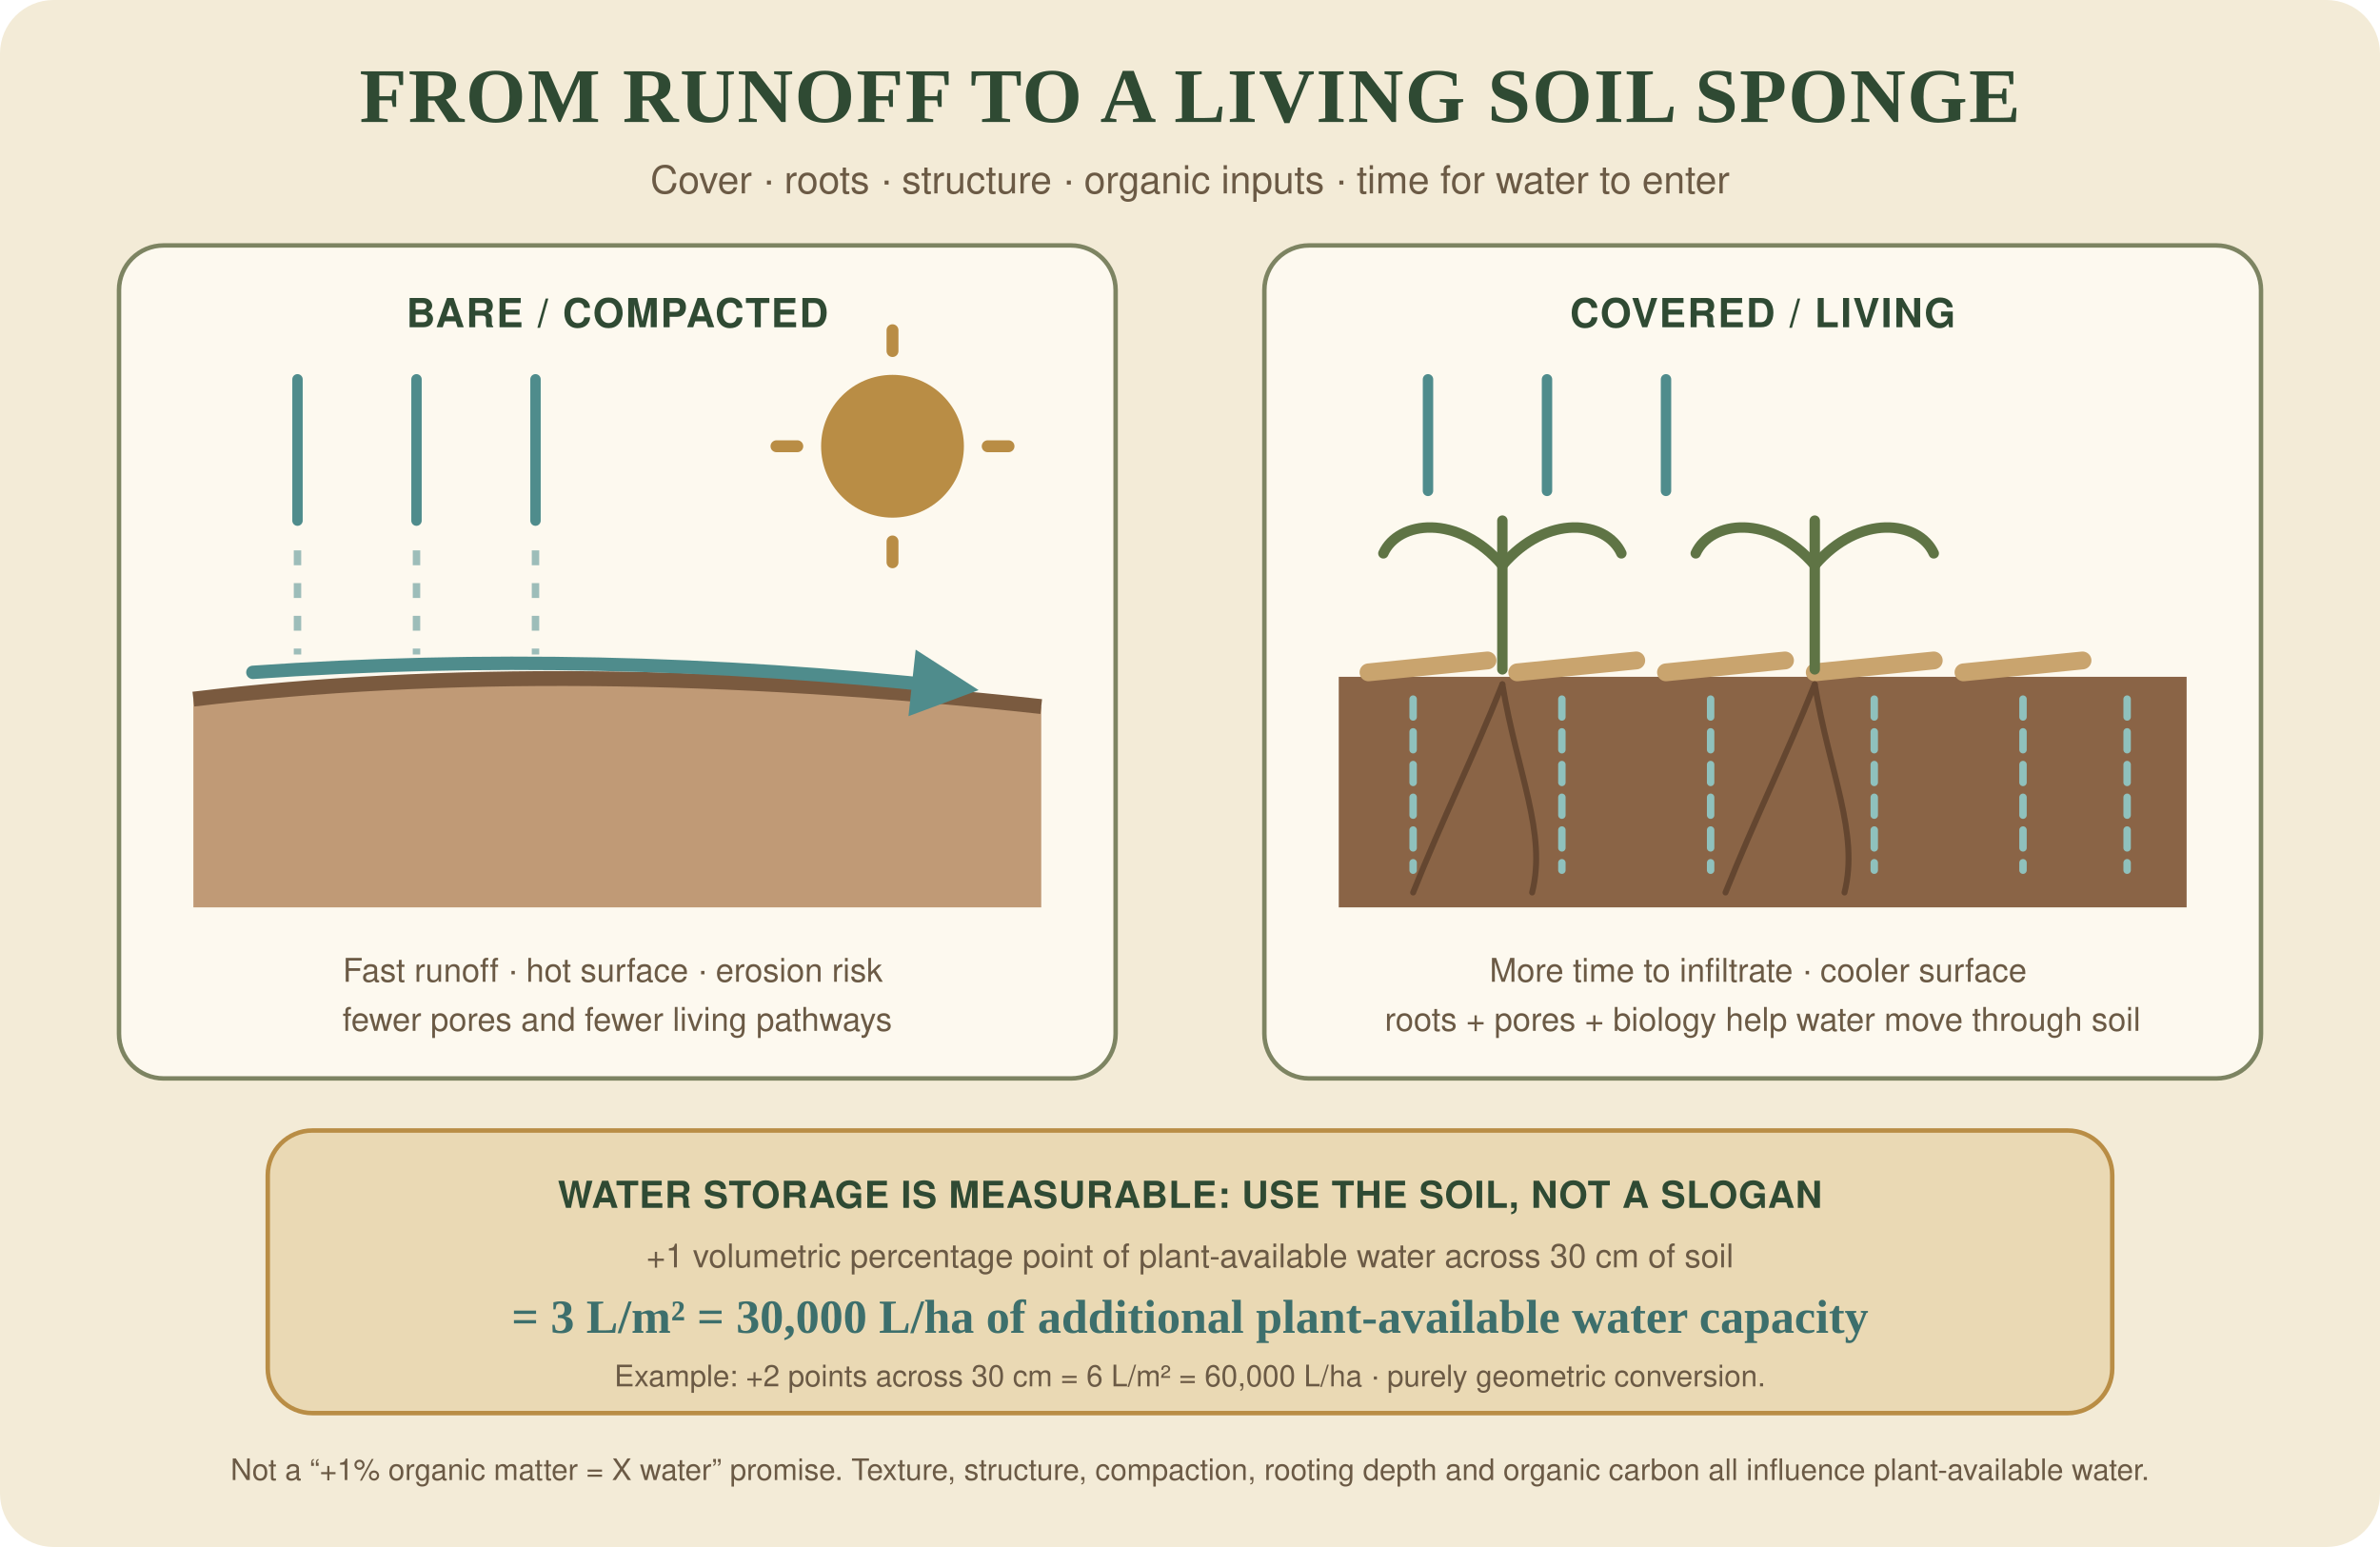
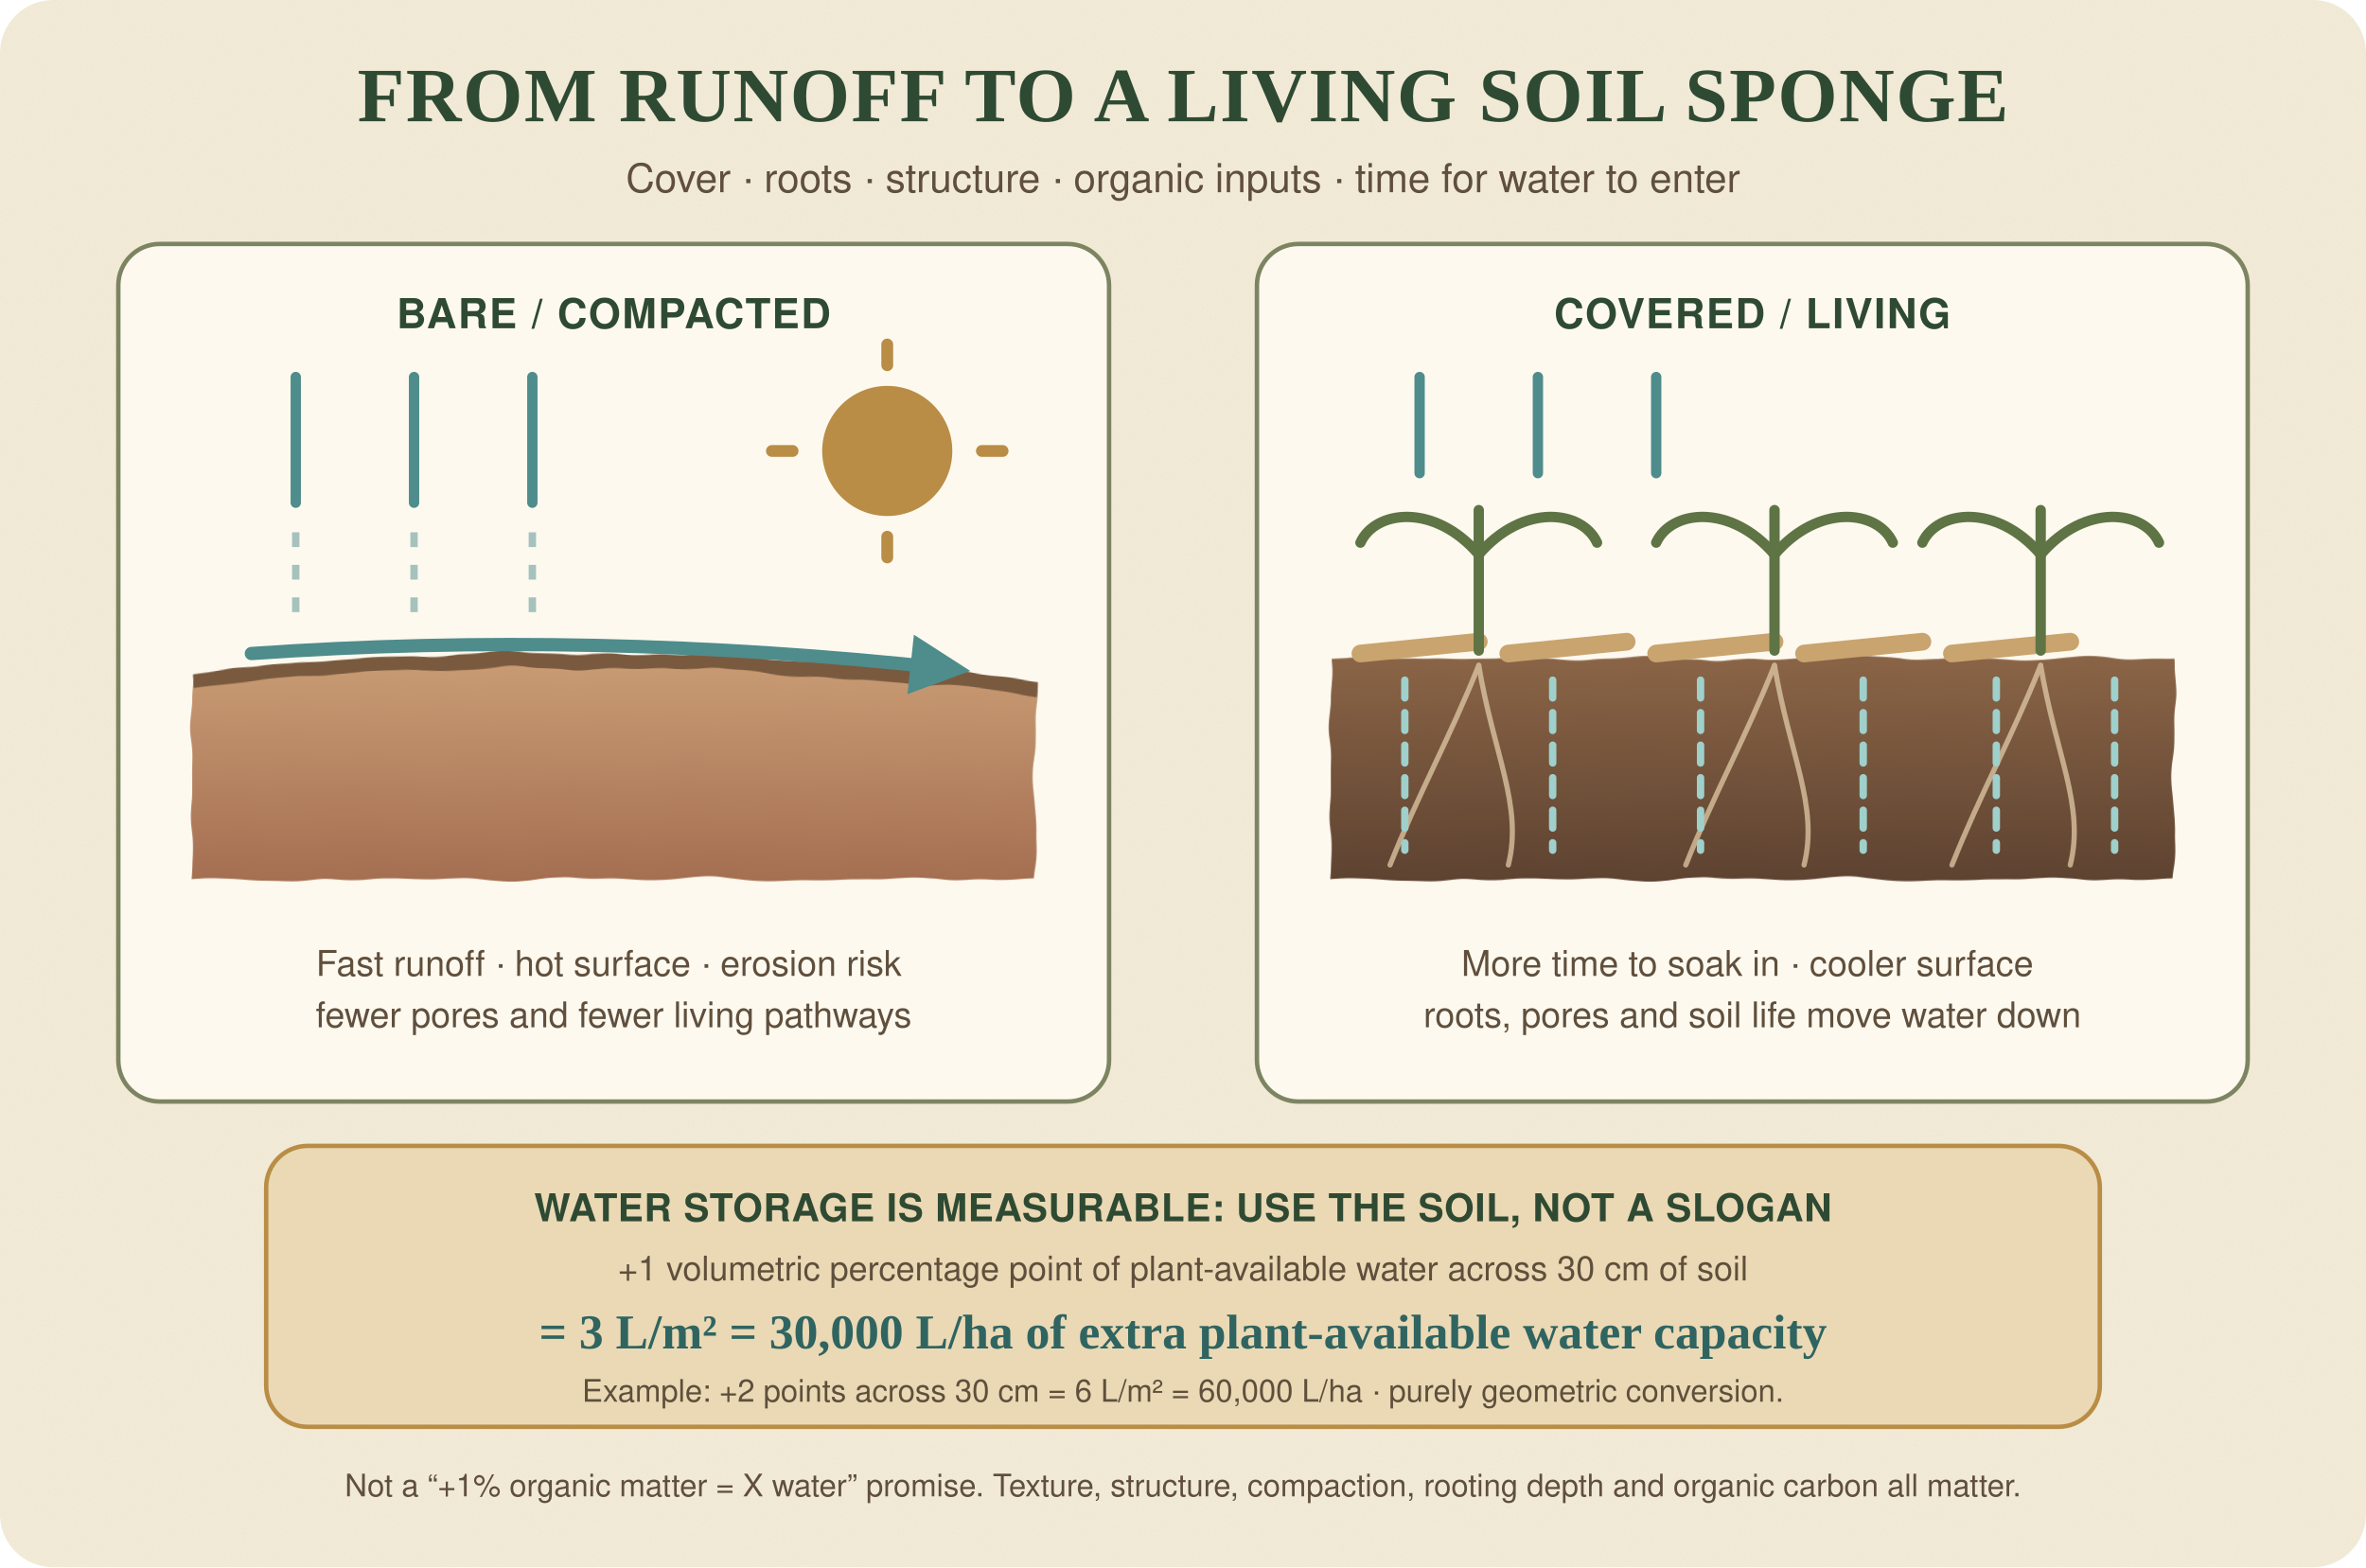
- <svg xmlns="http://www.w3.org/2000/svg" viewBox="0 0 1600 1040" width="1600" height="1040" role="img" aria-labelledby="t d">
-   <rect width="1600" height="1040" rx="36" fill="#f3ebd7" />
-   <text x="800" y="82" font-family="Georgia,'Times New Roman',serif" font-size="52" font-weight="700" fill="#2f4a33" text-anchor="middle" letter-spacing="1">
-     <tspan x="800" dy="0.0">FROM RUNOFF TO A LIVING SOIL SPONGE</tspan>
-   </text>
-   <text x="800" y="130" font-family="'Source Sans 3','Segoe UI',Helvetica,Arial,sans-serif" font-size="26" font-weight="400" fill="#6b5a45" text-anchor="middle" letter-spacing="0">
-     <tspan x="800" dy="0.0">Cover · roots · structure · organic inputs · time for water to enter</tspan>
-   </text>
-   <rect x="80" y="165" width="670" height="560" rx="30" fill="#fdf9ef" stroke="#7d8462" stroke-width="3" />
-   <text x="415" y="220" font-family="'Source Sans 3','Segoe UI',Helvetica,Arial,sans-serif" font-size="27" font-weight="700" fill="#2f4a33" text-anchor="middle" letter-spacing="1">
-     <tspan x="415" dy="0.0">BARE / COMPACTED</tspan>
-   </text>
-   <rect x="850" y="165" width="670" height="560" rx="30" fill="#fdf9ef" stroke="#7d8462" stroke-width="3" />
-   <text x="1185" y="220" font-family="'Source Sans 3','Segoe UI',Helvetica,Arial,sans-serif" font-size="27" font-weight="700" fill="#2f4a33" text-anchor="middle" letter-spacing="1">
-     <tspan x="1185" dy="0.0">COVERED / LIVING</tspan>
-   </text>
-   <path d="M200 255 V350" stroke="#4f8c8c" stroke-width="7" stroke-linecap="round" />
-   <path d="M200 370 V440" stroke="#4f8c8c" stroke-width="5" stroke-dasharray="10 12" opacity=".55" />
-   <path d="M280 255 V350" stroke="#4f8c8c" stroke-width="7" stroke-linecap="round" />
-   <path d="M280 370 V440" stroke="#4f8c8c" stroke-width="5" stroke-dasharray="10 12" opacity=".55" />
-   <path d="M360 255 V350" stroke="#4f8c8c" stroke-width="7" stroke-linecap="round" />
-   <path d="M360 370 V440" stroke="#4f8c8c" stroke-width="5" stroke-dasharray="10 12" opacity=".55" />
-   <g stroke="#b98d45" stroke-width="8" stroke-linecap="round">
-     <circle cx="600" cy="300" r="48" fill="#b98d45" stroke="none" />
-     <path d="M600 222V236M600 364V378M522 300H536M664 300H678" />
-   </g>
-   <path d="M130 470 Q380 440 700 475 L700 610 L130 610Z" fill="#c09a76" />
-   <path d="M130 470 Q380 440 700 475" stroke="#7a5a3f" stroke-width="10" fill="none" />
-   <path d="M170 452 Q400 436 640 462" stroke="#4f8c8c" stroke-width="9" fill="none" stroke-linecap="round" marker-end="url(#aw)" />
+ <svg xmlns="http://www.w3.org/2000/svg" viewBox="0 0 1600 1060" width="1600" height="1060" role="img" aria-labelledby="t d">
  <defs>
-     <marker id="aw" viewBox="0 0 10 10" refX="6" refY="5" markerWidth="5" markerHeight="5" orient="auto">
+     <filter id="rough" x="-5%" y="-5%" width="110%" height="110%">
+       <feTurbulence type="fractalNoise" baseFrequency=".022" numOctaves="2" seed="4" />
+       <feDisplacementMap in="SourceGraphic" scale="7" />
+     </filter>
+     <filter id="wash" x="-10%" y="-10%" width="120%" height="120%">
+       <feTurbulence type="fractalNoise" baseFrequency=".012 .03" numOctaves="3" seed="11" result="n" />
+       <feDisplacementMap in="SourceGraphic" in2="n" scale="14" result="d" />
+       <feGaussianBlur in="d" stdDeviation=".6" />
+     </filter>
+     <filter id="grain">
+       <feTurbulence type="fractalNoise" baseFrequency=".9" numOctaves="1" seed="3" />
+       <feColorMatrix type="saturate" values="0" />
+       <feComponentTransfer>
+         <feFuncA type="table" tableValues="0 .07" />
+       </feComponentTransfer>
+       <feComposite in2="SourceGraphic" operator="in" />
+     </filter>
+     <marker id="ah" viewBox="0 0 10 10" refX="7" refY="5" markerWidth="6" markerHeight="6" orient="auto">
+       <path d="M0 0L10 5L0 10z" fill="#b98d45" />
+     </marker>
+     <marker id="aw" viewBox="0 0 10 10" refX="6" refY="5" markerWidth="4.5" markerHeight="4.5" orient="auto">
      <path d="M0 0L10 5L0 10z" fill="#4f8c8c" />
    </marker>
+     <linearGradient id="skyA" x2="0" y2="1">
+       <stop stop-color="#f6e7cf" />
+       <stop offset="1" stop-color="#f1dcc0" />
+     </linearGradient>
+     <linearGradient id="skyB" x2="0" y2="1">
+       <stop stop-color="#eef0df" />
+       <stop offset="1" stop-color="#e3ead6" />
+     </linearGradient>
+     <linearGradient id="soilA" x2="0" y2="1">
+       <stop stop-color="#c99c74" />
+       <stop offset="1" stop-color="#a56f52" />
+     </linearGradient>
+     <linearGradient id="soilB" x2="0" y2="1">
+       <stop stop-color="#8a6446" />
+       <stop offset="1" stop-color="#5e4331" />
+     </linearGradient>
  </defs>
-   <text x="415" y="660" font-family="'Source Sans 3','Segoe UI',Helvetica,Arial,sans-serif" font-size="22" font-weight="400" fill="#6b5a45" text-anchor="middle" letter-spacing="0">
-     <tspan x="415" dy="0.0">Fast runoff · hot surface · erosion risk</tspan>
-     <tspan x="415" dy="33.0">fewer pores and fewer living pathways</tspan>
+   <rect width="1600" height="1060" rx="36" fill="#f3ebd7" />
+   <rect width="1600" height="1060" rx="36" fill="#f3ebd7" filter="url(#grain)" />
+   <text x="800" y="82" font-family="Georgia,'Times New Roman',serif" font-size="52" font-weight="700" fill="#2f4a33" text-anchor="middle" letter-spacing="1">
+     <tspan x="800" dy="0">FROM RUNOFF TO A LIVING SOIL SPONGE</tspan>
  </text>
-   <path d="M960 255 V330" stroke="#4f8c8c" stroke-width="7" stroke-linecap="round" />
-   <path d="M1040 255 V330" stroke="#4f8c8c" stroke-width="7" stroke-linecap="round" />
-   <path d="M1120 255 V330" stroke="#4f8c8c" stroke-width="7" stroke-linecap="round" />
-   <path d="M900 455 L1470 455 L1470 610 L900 610Z" fill="#8a6446" />
-   <path d="M920 452 l80 -8" stroke="#c9a46e" stroke-width="12" stroke-linecap="round" />
-   <path d="M1020 452 l80 -8" stroke="#c9a46e" stroke-width="12" stroke-linecap="round" />
-   <path d="M1120 452 l80 -8" stroke="#c9a46e" stroke-width="12" stroke-linecap="round" />
-   <path d="M1220 452 l80 -8" stroke="#c9a46e" stroke-width="12" stroke-linecap="round" />
-   <path d="M1320 452 l80 -8" stroke="#c9a46e" stroke-width="12" stroke-linecap="round" />
-   <g fill="none" stroke="#5f7445" stroke-width="7" stroke-linecap="round">
-     <path d="M1010 450 V350" />
-     <path d="M1010 380 C980 345 940 350 930 372" />
-     <path d="M1010 380 C1040 345 1080 350 1090 372" />
+   <text x="800" y="130" font-family="'Source Sans 3','Segoe UI',Helvetica,Arial,sans-serif" font-size="27" font-weight="400" fill="#5f4f3c" text-anchor="middle" letter-spacing="0">
+     <tspan x="800" dy="0">Cover · roots · structure · organic inputs · time for water to enter</tspan>
+   </text>
+   <rect x="80" y="165" width="670" height="580" rx="28" fill="#fdf9ef" stroke="#7d8462" stroke-width="3" />
+   <text x="415" y="222" font-family="'Source Sans 3','Segoe UI',Helvetica,Arial,sans-serif" font-size="28" font-weight="700" fill="#2f4a33" text-anchor="middle" letter-spacing="1">
+     <tspan x="415" dy="0">BARE / COMPACTED</tspan>
+   </text>
+   <g transform="translate(130 245)">
+     <path d="M70 10 V95" stroke="#4f8c8c" stroke-width="7" stroke-linecap="round" />
+     <path d="M70 115 V175" stroke="#4f8c8c" stroke-width="5" stroke-dasharray="10 12" opacity=".5" />
+     <path d="M150 10 V95" stroke="#4f8c8c" stroke-width="7" stroke-linecap="round" />
+     <path d="M150 115 V175" stroke="#4f8c8c" stroke-width="5" stroke-dasharray="10 12" opacity=".5" />
+     <path d="M230 10 V95" stroke="#4f8c8c" stroke-width="7" stroke-linecap="round" />
+     <path d="M230 115 V175" stroke="#4f8c8c" stroke-width="5" stroke-dasharray="10 12" opacity=".5" />
+     <g stroke="#b98d45" stroke-width="8" stroke-linecap="round">
+       <circle cx="470" cy="60" r="44" fill="#b98d45" stroke="none" />
+       <path d="M470 -12V2M470 118V132M392 60H406M534 60H548" />
+     </g>
+     <g filter="url(#rough)">
+       <path d="M0 215 Q250 185 570 220 L570 350 L0 350Z" fill="url(#soilA)" />
+       <path d="M0 215 Q250 185 570 220" stroke="#7a5a3f" stroke-width="10" fill="none" />
+     </g>
+     <path d="M40 197 Q270 181 510 207" stroke="#4f8c8c" stroke-width="9" fill="none" stroke-linecap="round" marker-end="url(#aw)" />
  </g>
-   <g fill="none" stroke="#5a3f2a" stroke-width="4" stroke-linecap="round" opacity=".8">
-     <path d="M1010 460 C990 510 970 550 950 600" />
-     <path d="M1010 460 C1020 520 1040 560 1030 600" />
+   <text x="415" y="660" font-family="'Source Sans 3','Segoe UI',Helvetica,Arial,sans-serif" font-size="24" font-weight="400" fill="#5f4f3c" text-anchor="middle" letter-spacing="0">
+     <tspan x="415" dy="0">Fast runoff · hot surface · erosion risk</tspan>
+     <tspan x="415" dy="34.8">fewer pores and fewer living pathways</tspan>
+   </text>
+   <rect x="850" y="165" width="670" height="580" rx="28" fill="#fdf9ef" stroke="#7d8462" stroke-width="3" />
+   <text x="1185" y="222" font-family="'Source Sans 3','Segoe UI',Helvetica,Arial,sans-serif" font-size="28" font-weight="700" fill="#2f4a33" text-anchor="middle" letter-spacing="1">
+     <tspan x="1185" dy="0">COVERED / LIVING</tspan>
+   </text>
+   <g transform="translate(900 245)">
+     <path d="M60 10 V75" stroke="#4f8c8c" stroke-width="7" stroke-linecap="round" />
+     <path d="M140 10 V75" stroke="#4f8c8c" stroke-width="7" stroke-linecap="round" />
+     <path d="M220 10 V75" stroke="#4f8c8c" stroke-width="7" stroke-linecap="round" />
+     <g filter="url(#rough)">
+       <path d="M0 200 L570 200 L570 350 L0 350Z" fill="url(#soilB)" />
+     </g>
+     <path d="M20 197 l80 -8" stroke="#c9a46e" stroke-width="12" stroke-linecap="round" />
+     <path d="M120 197 l80 -8" stroke="#c9a46e" stroke-width="12" stroke-linecap="round" />
+     <path d="M220 197 l80 -8" stroke="#c9a46e" stroke-width="12" stroke-linecap="round" />
+     <path d="M320 197 l80 -8" stroke="#c9a46e" stroke-width="12" stroke-linecap="round" />
+     <path d="M420 197 l80 -8" stroke="#c9a46e" stroke-width="12" stroke-linecap="round" />
+     <g fill="none" stroke="#5f7445" stroke-width="7" stroke-linecap="round">
+       <path d="M100 195 V100" />
+       <path d="M100 130 C70 95 30 100 20 122" />
+       <path d="M100 130 C130 95 170 100 180 122" />
+     </g>
+     <g fill="none" stroke="#e0c9a6" stroke-width="3.5" stroke-linecap="round" opacity=".75">
+       <path d="M100 205 C80 255 60 290 40 340" />
+       <path d="M100 205 C110 265 130 300 120 340" />
+     </g>
+     <g fill="none" stroke="#5f7445" stroke-width="7" stroke-linecap="round">
+       <path d="M300 195 V100" />
+       <path d="M300 130 C270 95 230 100 220 122" />
+       <path d="M300 130 C330 95 370 100 380 122" />
+     </g>
+     <g fill="none" stroke="#e0c9a6" stroke-width="3.5" stroke-linecap="round" opacity=".75">
+       <path d="M300 205 C280 255 260 290 240 340" />
+       <path d="M300 205 C310 265 330 300 320 340" />
+     </g>
+     <g fill="none" stroke="#5f7445" stroke-width="7" stroke-linecap="round">
+       <path d="M480 195 V100" />
+       <path d="M480 130 C450 95 410 100 400 122" />
+       <path d="M480 130 C510 95 550 100 560 122" />
+     </g>
+     <g fill="none" stroke="#e0c9a6" stroke-width="3.5" stroke-linecap="round" opacity=".75">
+       <path d="M480 205 C460 255 440 290 420 340" />
+       <path d="M480 205 C490 265 510 300 500 340" />
+     </g>
+     <path d="M50 215 V330" stroke="#9fd0cb" stroke-width="5" stroke-dasharray="12 10" stroke-linecap="round" />
+     <path d="M150 215 V330" stroke="#9fd0cb" stroke-width="5" stroke-dasharray="12 10" stroke-linecap="round" />
+     <path d="M250 215 V330" stroke="#9fd0cb" stroke-width="5" stroke-dasharray="12 10" stroke-linecap="round" />
+     <path d="M360 215 V330" stroke="#9fd0cb" stroke-width="5" stroke-dasharray="12 10" stroke-linecap="round" />
+     <path d="M450 215 V330" stroke="#9fd0cb" stroke-width="5" stroke-dasharray="12 10" stroke-linecap="round" />
+     <path d="M530 215 V330" stroke="#9fd0cb" stroke-width="5" stroke-dasharray="12 10" stroke-linecap="round" />
  </g>
-   <g fill="none" stroke="#5f7445" stroke-width="7" stroke-linecap="round">
-     <path d="M1220 450 V350" />
-     <path d="M1220 380 C1190 345 1150 350 1140 372" />
-     <path d="M1220 380 C1250 345 1290 350 1300 372" />
-   </g>
-   <g fill="none" stroke="#5a3f2a" stroke-width="4" stroke-linecap="round" opacity=".8">
-     <path d="M1220 460 C1200 510 1180 550 1160 600" />
-     <path d="M1220 460 C1230 520 1250 560 1240 600" />
-   </g>
-   <path d="M950 470 V585" stroke="#8fc1bd" stroke-width="5" stroke-dasharray="12 10" stroke-linecap="round" />
-   <path d="M1050 470 V585" stroke="#8fc1bd" stroke-width="5" stroke-dasharray="12 10" stroke-linecap="round" />
-   <path d="M1150 470 V585" stroke="#8fc1bd" stroke-width="5" stroke-dasharray="12 10" stroke-linecap="round" />
-   <path d="M1260 470 V585" stroke="#8fc1bd" stroke-width="5" stroke-dasharray="12 10" stroke-linecap="round" />
-   <path d="M1360 470 V585" stroke="#8fc1bd" stroke-width="5" stroke-dasharray="12 10" stroke-linecap="round" />
-   <path d="M1430 470 V585" stroke="#8fc1bd" stroke-width="5" stroke-dasharray="12 10" stroke-linecap="round" />
-   <text x="1185" y="660" font-family="'Source Sans 3','Segoe UI',Helvetica,Arial,sans-serif" font-size="22" font-weight="400" fill="#6b5a45" text-anchor="middle" letter-spacing="0">
-     <tspan x="1185" dy="0.0">More time to infiltrate · cooler surface</tspan>
-     <tspan x="1185" dy="33.0">roots + pores + biology help water move through soil</tspan>
+   <text x="1185" y="660" font-family="'Source Sans 3','Segoe UI',Helvetica,Arial,sans-serif" font-size="24" font-weight="400" fill="#5f4f3c" text-anchor="middle" letter-spacing="0">
+     <tspan x="1185" dy="0">More time to soak in · cooler surface</tspan>
+     <tspan x="1185" dy="34.8">roots, pores and soil life move water down</tspan>
  </text>
-   <rect x="180" y="760" width="1240" height="190" rx="30" fill="#ead9b4" stroke="#b98d45" stroke-width="3" />
-   <text x="800" y="812" font-family="'Source Sans 3','Segoe UI',Helvetica,Arial,sans-serif" font-size="25" font-weight="700" fill="#2f4a33" text-anchor="middle" letter-spacing="0.5">
-     <tspan x="800" dy="0.0">WATER STORAGE IS MEASURABLE: USE THE SOIL, NOT A SLOGAN</tspan>
+   <rect x="180" y="775" width="1240" height="190" rx="28" fill="#ead9b4" stroke="#b98d45" stroke-width="3" />
+   <text x="800" y="826" font-family="'Source Sans 3','Segoe UI',Helvetica,Arial,sans-serif" font-size="26" font-weight="700" fill="#2f4a33" text-anchor="middle" letter-spacing="0.4">
+     <tspan x="800" dy="0">WATER STORAGE IS MEASURABLE: USE THE SOIL, NOT A SLOGAN</tspan>
  </text>
-   <text x="800" y="852" font-family="'Source Sans 3','Segoe UI',Helvetica,Arial,sans-serif" font-size="22" font-weight="400" fill="#6b5a45" text-anchor="middle" letter-spacing="0">
-     <tspan x="800" dy="0.0">+1 volumetric percentage point of plant-available water across 30 cm of soil</tspan>
+   <text x="800" y="866" font-family="'Source Sans 3','Segoe UI',Helvetica,Arial,sans-serif" font-size="23" font-weight="400" fill="#5f4f3c" text-anchor="middle" letter-spacing="0">
+     <tspan x="800" dy="0">+1 volumetric percentage point of plant-available water across 30 cm of soil</tspan>
  </text>
-   <text x="800" y="896" font-family="Georgia,'Times New Roman',serif" font-size="32" font-weight="700" fill="#3d6f6c" text-anchor="middle" letter-spacing="0">
-     <tspan x="800" dy="0.0">= 3 L/m² = 30,000 L/ha of additional plant-available water capacity</tspan>
+   <text x="800" y="912" font-family="Georgia,'Times New Roman',serif" font-size="33" font-weight="700" fill="#2f6461" text-anchor="middle" letter-spacing="0">
+     <tspan x="800" dy="0">= 3 L/m² = 30,000 L/ha of extra plant-available water capacity</tspan>
  </text>
-   <text x="800" y="932" font-family="'Source Sans 3','Segoe UI',Helvetica,Arial,sans-serif" font-size="20" font-weight="400" fill="#6b5a45" text-anchor="middle" letter-spacing="0">
-     <tspan x="800" dy="0.0">Example: +2 points across 30 cm = 6 L/m² = 60,000 L/ha · purely geometric conversion.</tspan>
+   <text x="800" y="948" font-family="'Source Sans 3','Segoe UI',Helvetica,Arial,sans-serif" font-size="21" font-weight="400" fill="#5f4f3c" text-anchor="middle" letter-spacing="0">
+     <tspan x="800" dy="0">Example: +2 points across 30 cm = 6 L/m² = 60,000 L/ha · purely geometric conversion.</tspan>
  </text>
-   <text x="800" y="995" font-family="'Source Sans 3','Segoe UI',Helvetica,Arial,sans-serif" font-size="20" font-weight="400" fill="#6b5a45" text-anchor="middle" letter-spacing="0">
-     <tspan x="800" dy="0.0">Not a “+1% organic matter = X water” promise. Texture, structure, compaction, rooting depth and organic carbon all influence plant-available water.</tspan>
+   <text x="800" y="1012" font-family="'Source Sans 3','Segoe UI',Helvetica,Arial,sans-serif" font-size="21" font-weight="400" fill="#5f4f3c" text-anchor="middle" letter-spacing="0">
+     <tspan x="800" dy="0">Not a “+1% organic matter = X water” promise. Texture, structure, compaction, rooting depth and organic carbon all matter.</tspan>
  </text>
</svg>
